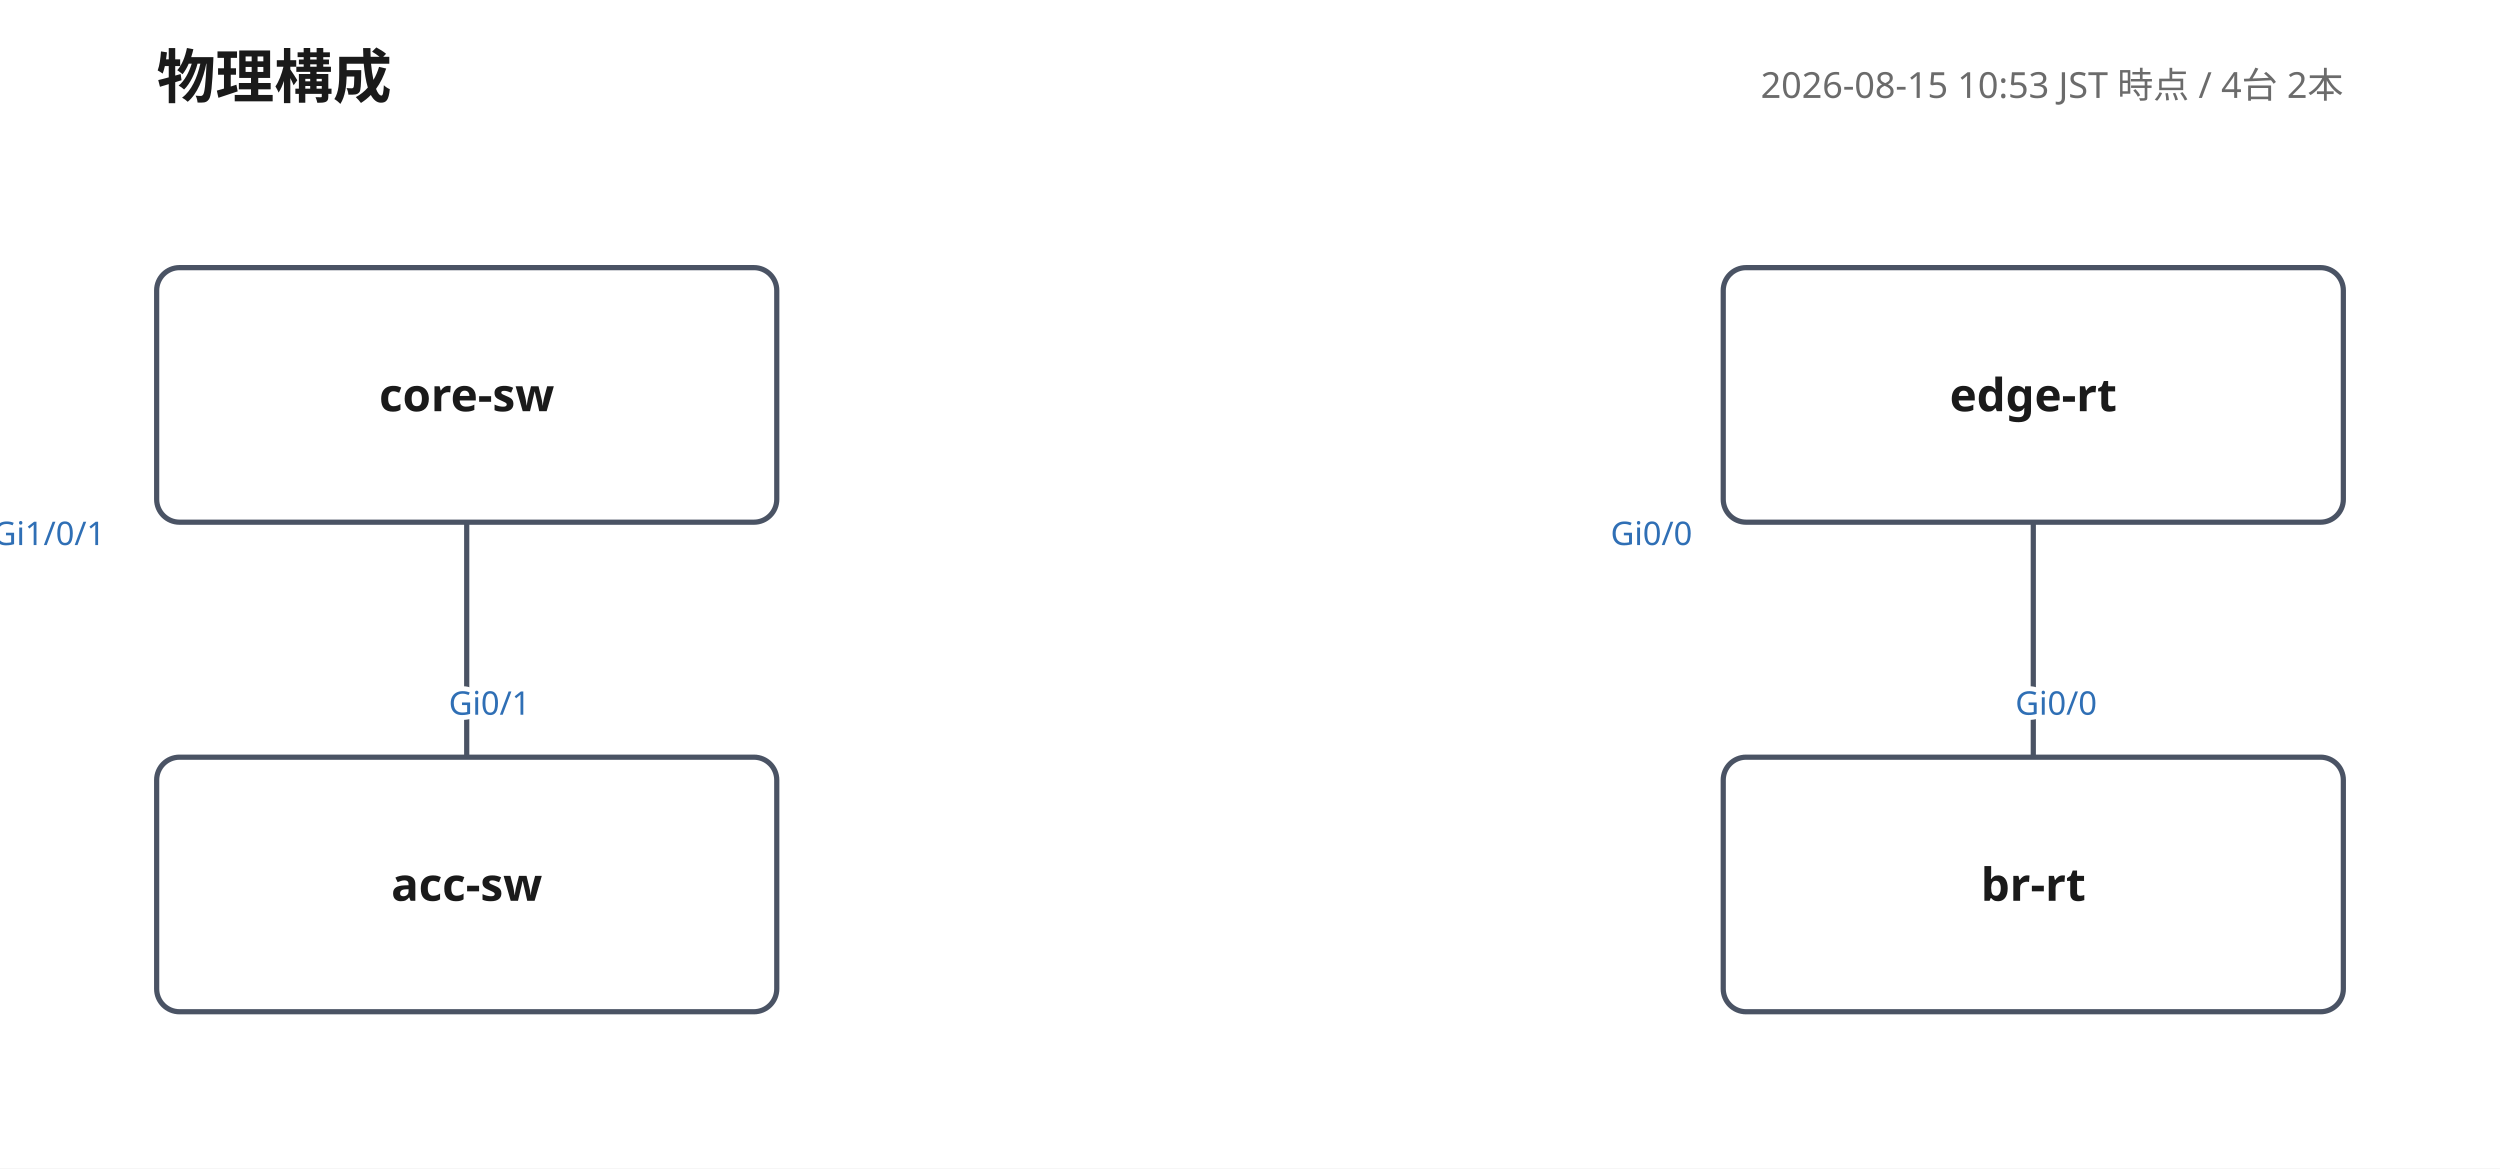
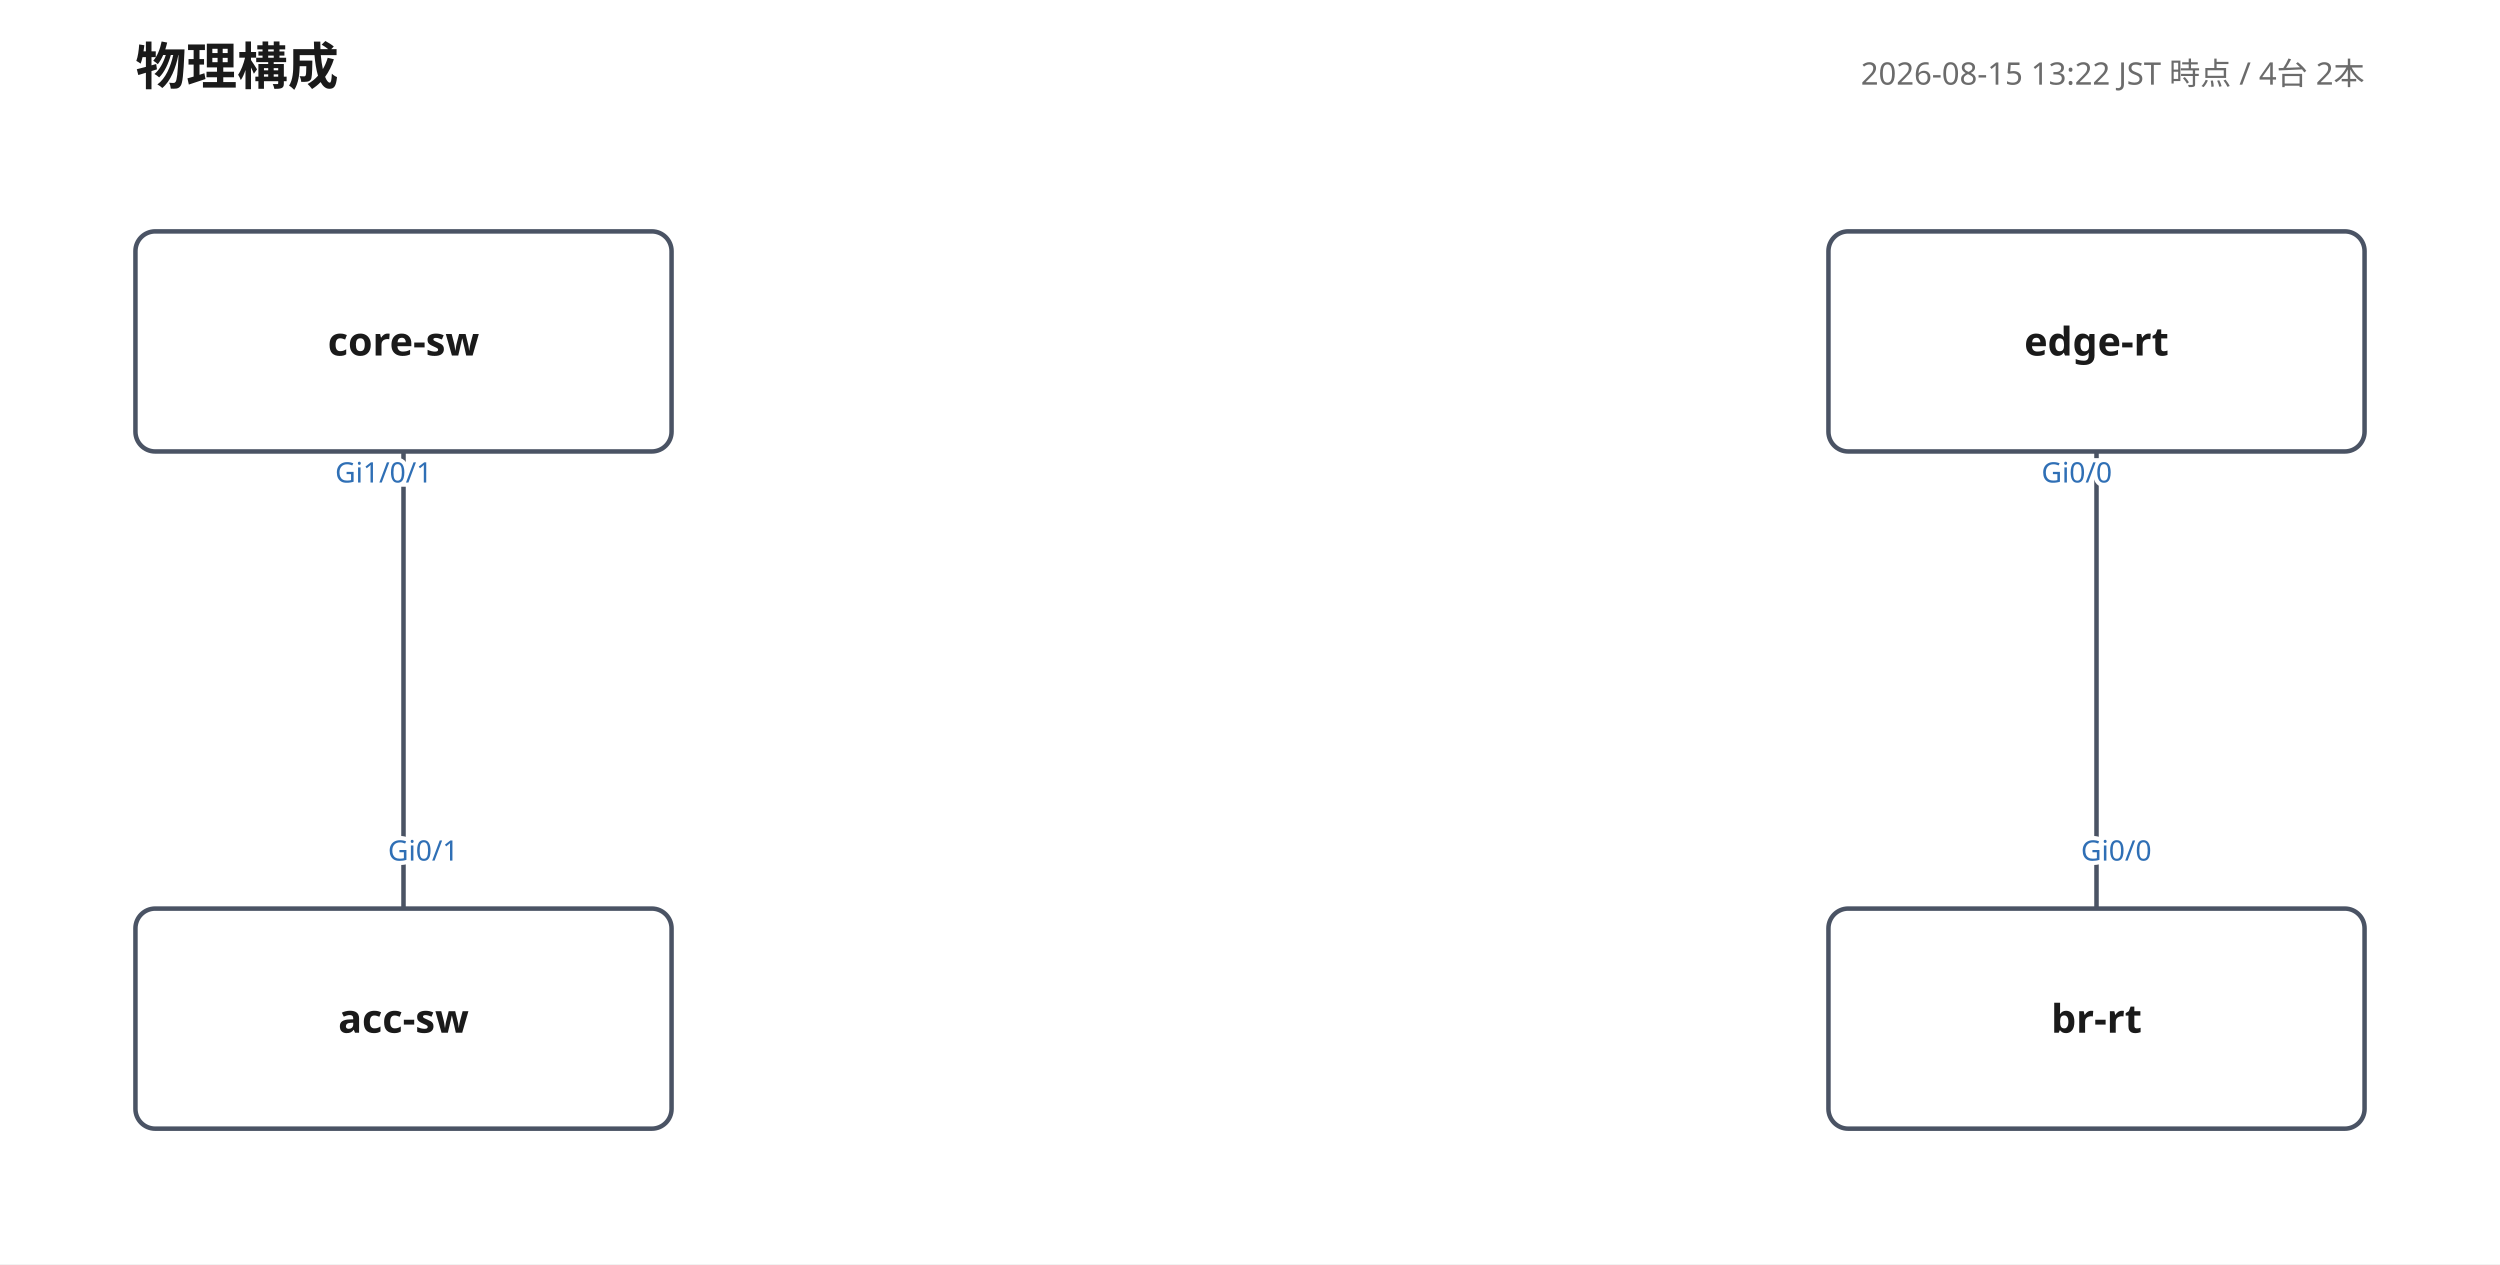
- <svg xmlns="http://www.w3.org/2000/svg" width="766" height="358" viewBox="0 0 766 358" font-family="'Yu Gothic', 'Hiragino Kaku Gothic ProN', Meiryo, 'Noto Sans JP', sans-serif">
+ <svg xmlns="http://www.w3.org/2000/svg" width="886" height="448" viewBox="0 0 886 448" font-family="'Yu Gothic', 'Hiragino Kaku Gothic ProN', Meiryo, 'Noto Sans JP', sans-serif">
  <rect width="100%" height="100%" fill="#ffffff" />
  <text x="48" y="30" font-size="18" font-weight="700" fill="#1a1a1a">物理構成</text>
-   <text x="718" y="30" font-size="11" fill="#6b6b6b" text-anchor="end">2026-08-15 10:53 JST 時点 / 4台 2本</text>
-   <polyline points="143,160 143,204 143,204 143,232" fill="none" stroke="#4a5364" stroke-width="1.6" />
-   <text class="port-label" x="15.0" y="167.0" font-size="10" fill="#2f6fb5" text-anchor="middle" paint-order="stroke" stroke="#ffffff" stroke-width="3">Gi1/0/1</text>
-   <text class="port-label" x="150.0" y="219.0" font-size="10" fill="#2f6fb5" text-anchor="middle" paint-order="stroke" stroke="#ffffff" stroke-width="3">Gi0/1</text>
-   <polyline points="623,160 623,204 623,204 623,232" fill="none" stroke="#4a5364" stroke-width="1.6" />
-   <text class="port-label" x="506.0" y="167.0" font-size="10" fill="#2f6fb5" text-anchor="middle" paint-order="stroke" stroke="#ffffff" stroke-width="3">Gi0/0</text>
-   <text class="port-label" x="630.0" y="219.0" font-size="10" fill="#2f6fb5" text-anchor="middle" paint-order="stroke" stroke="#ffffff" stroke-width="3">Gi0/0</text>
+   <text x="838" y="30" font-size="11" fill="#6b6b6b" text-anchor="end">2026-08-15 13:22 JST 時点 / 4台 2本</text>
+   <polyline points="143,160 143,322" fill="none" stroke="#4a5364" stroke-width="1.6" />
+   <text class="port-label" x="136.0" y="171.0" font-size="10" fill="#2f6fb5" text-anchor="middle" paint-order="stroke" stroke="#ffffff" stroke-width="3">Gi1/0/1</text>
+   <text class="port-label" x="150.0" y="305.0" font-size="10" fill="#2f6fb5" text-anchor="middle" paint-order="stroke" stroke="#ffffff" stroke-width="3">Gi0/1</text>
+   <polyline points="743,160 743,322" fill="none" stroke="#4a5364" stroke-width="1.6" />
+   <text class="port-label" x="736.0" y="171.0" font-size="10" fill="#2f6fb5" text-anchor="middle" paint-order="stroke" stroke="#ffffff" stroke-width="3">Gi0/0</text>
+   <text class="port-label" x="750.0" y="305.0" font-size="10" fill="#2f6fb5" text-anchor="middle" paint-order="stroke" stroke="#ffffff" stroke-width="3">Gi0/0</text>
  <g>
    <rect x="48" y="82" width="190" height="78" rx="7" fill="#ffffff" stroke="#4a5364" stroke-width="1.6" />
    <text x="143" y="126" font-size="14" font-weight="700" fill="#1a1a1a" text-anchor="middle">core-sw</text>
  </g>
  <g>
-     <rect x="48" y="232" width="190" height="78" rx="7" fill="#ffffff" stroke="#4a5364" stroke-width="1.6" />
-     <text x="143" y="276" font-size="14" font-weight="700" fill="#1a1a1a" text-anchor="middle">acc-sw</text>
+     <rect x="48" y="322" width="190" height="78" rx="7" fill="#ffffff" stroke="#4a5364" stroke-width="1.6" />
+     <text x="143" y="366" font-size="14" font-weight="700" fill="#1a1a1a" text-anchor="middle">acc-sw</text>
  </g>
  <g>
-     <rect x="528" y="82" width="190" height="78" rx="7" fill="#ffffff" stroke="#4a5364" stroke-width="1.6" />
-     <text x="623" y="126" font-size="14" font-weight="700" fill="#1a1a1a" text-anchor="middle">edge-rt</text>
+     <rect x="648" y="82" width="190" height="78" rx="7" fill="#ffffff" stroke="#4a5364" stroke-width="1.6" />
+     <text x="743" y="126" font-size="14" font-weight="700" fill="#1a1a1a" text-anchor="middle">edge-rt</text>
  </g>
  <g>
-     <rect x="528" y="232" width="190" height="78" rx="7" fill="#ffffff" stroke="#4a5364" stroke-width="1.6" />
-     <text x="623" y="276" font-size="14" font-weight="700" fill="#1a1a1a" text-anchor="middle">br-rt</text>
+     <rect x="648" y="322" width="190" height="78" rx="7" fill="#ffffff" stroke="#4a5364" stroke-width="1.6" />
+     <text x="743" y="366" font-size="14" font-weight="700" fill="#1a1a1a" text-anchor="middle">br-rt</text>
  </g>
</svg>
